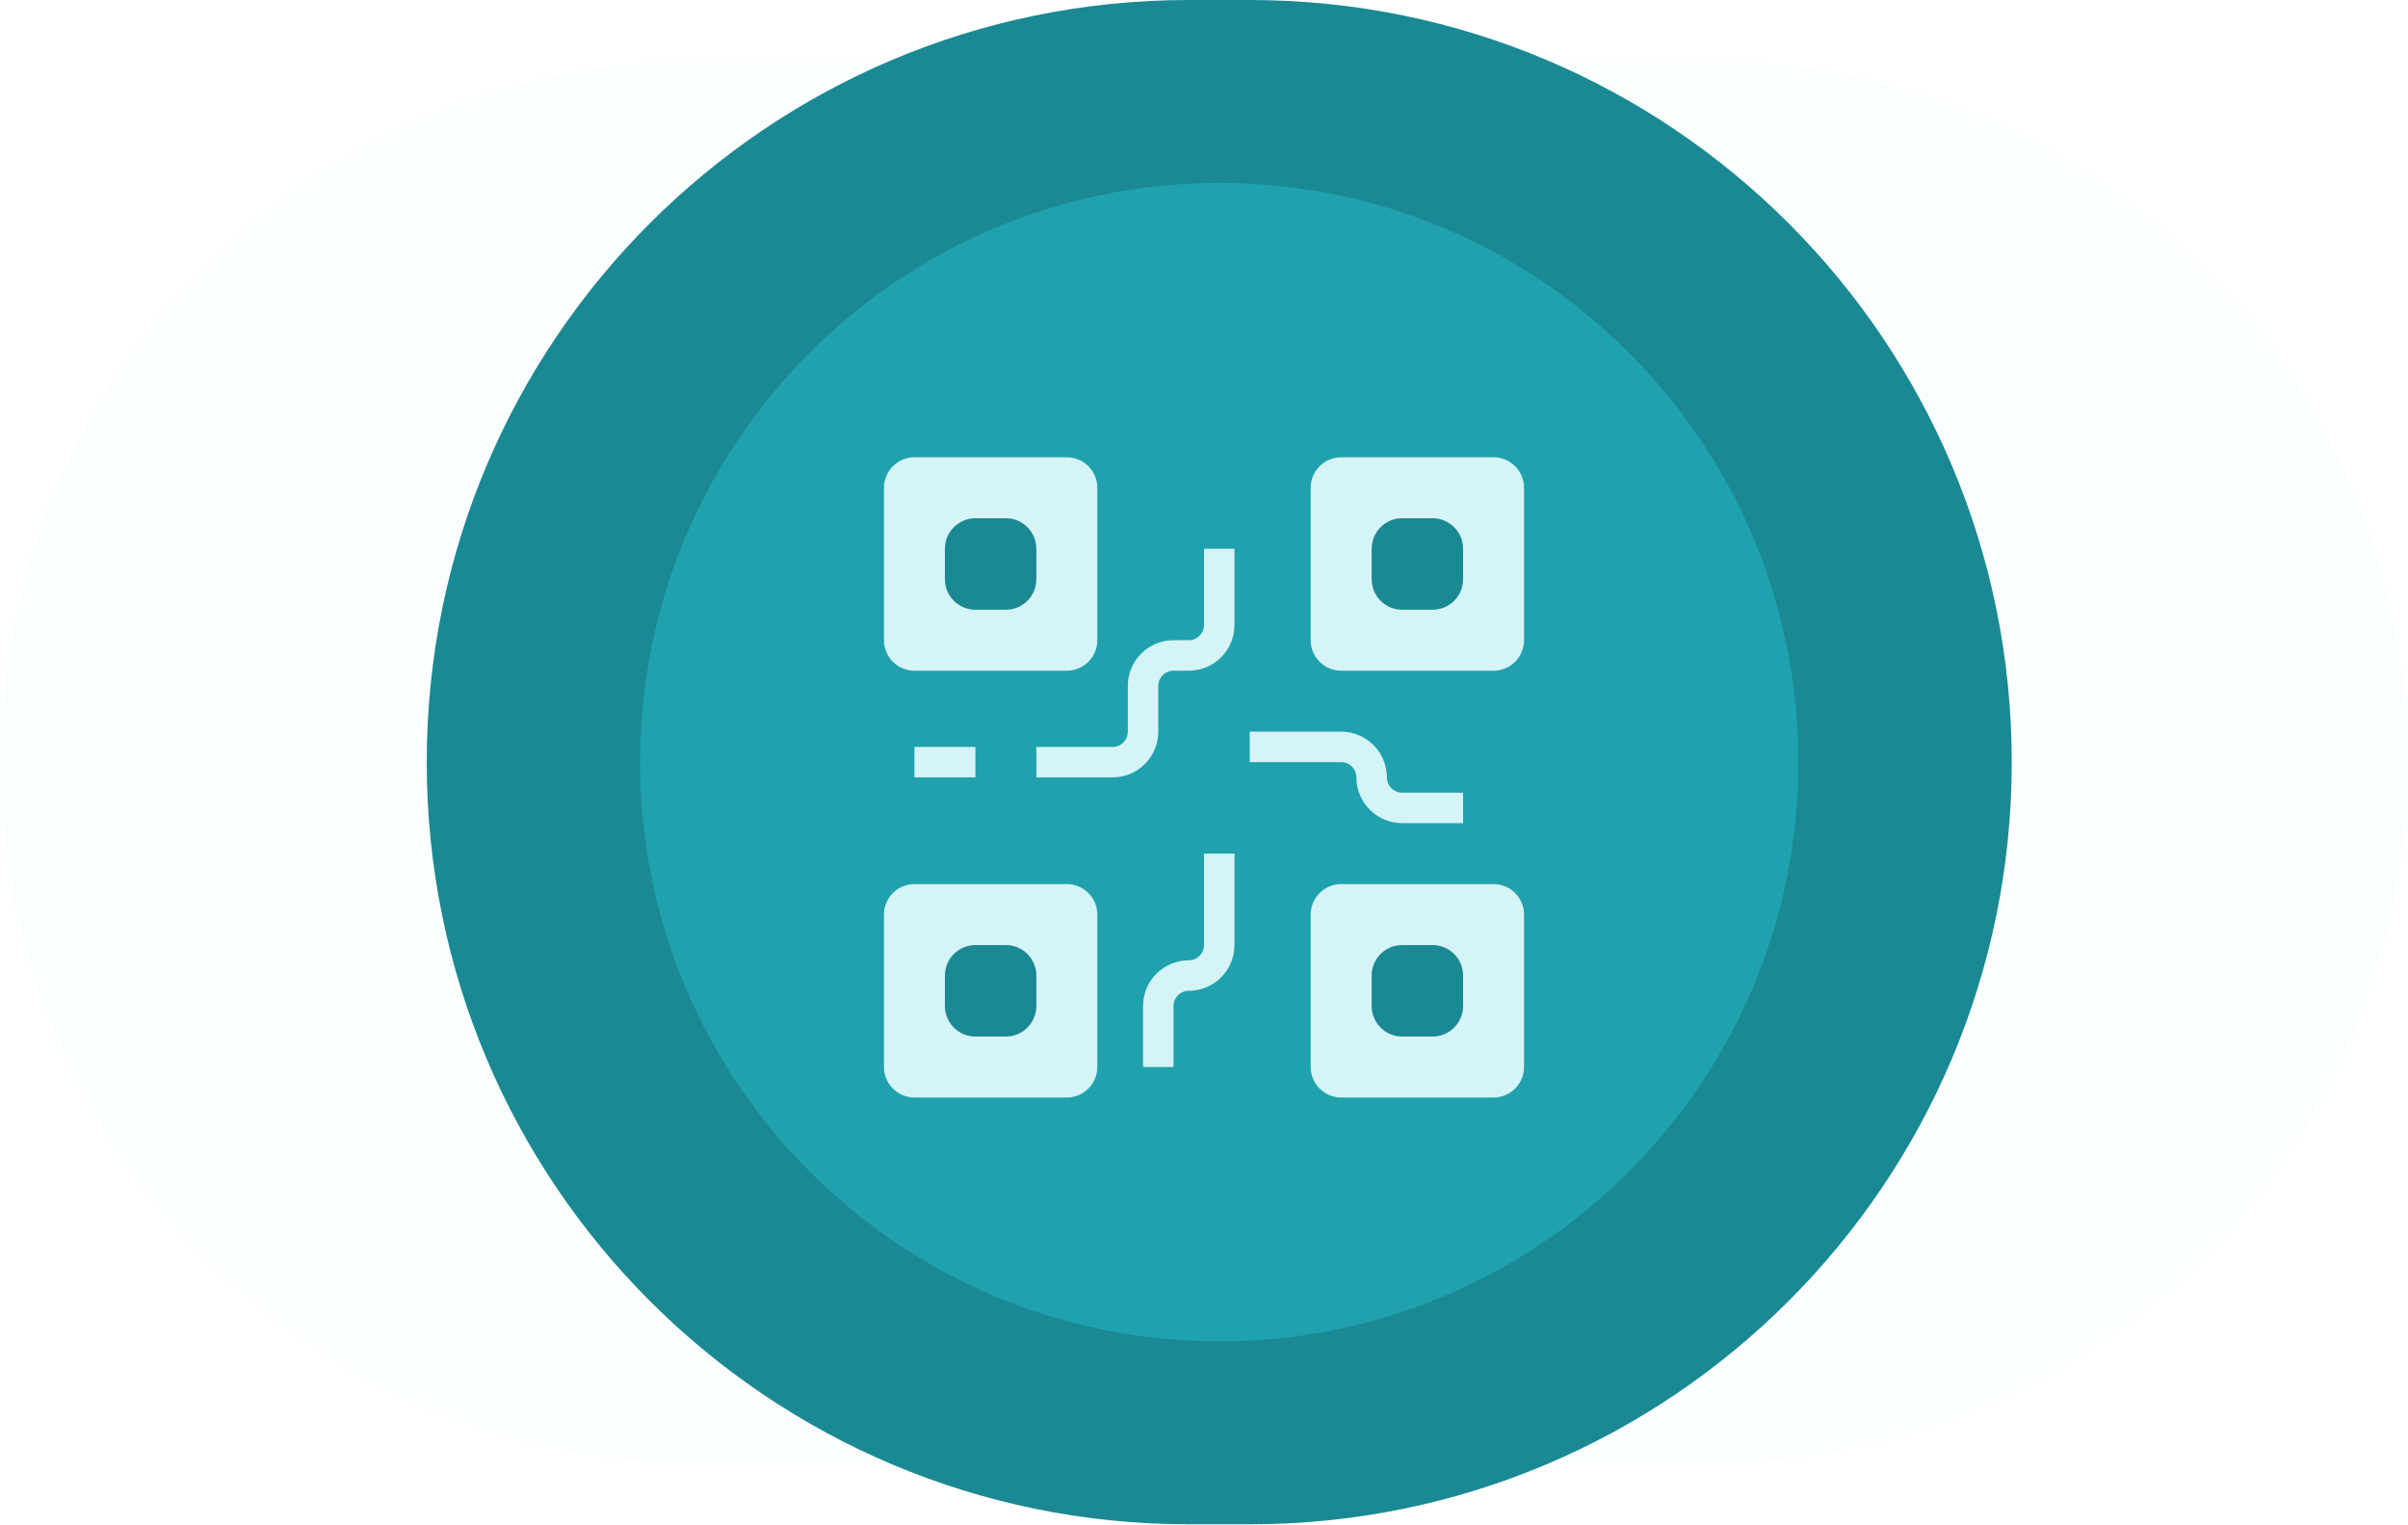
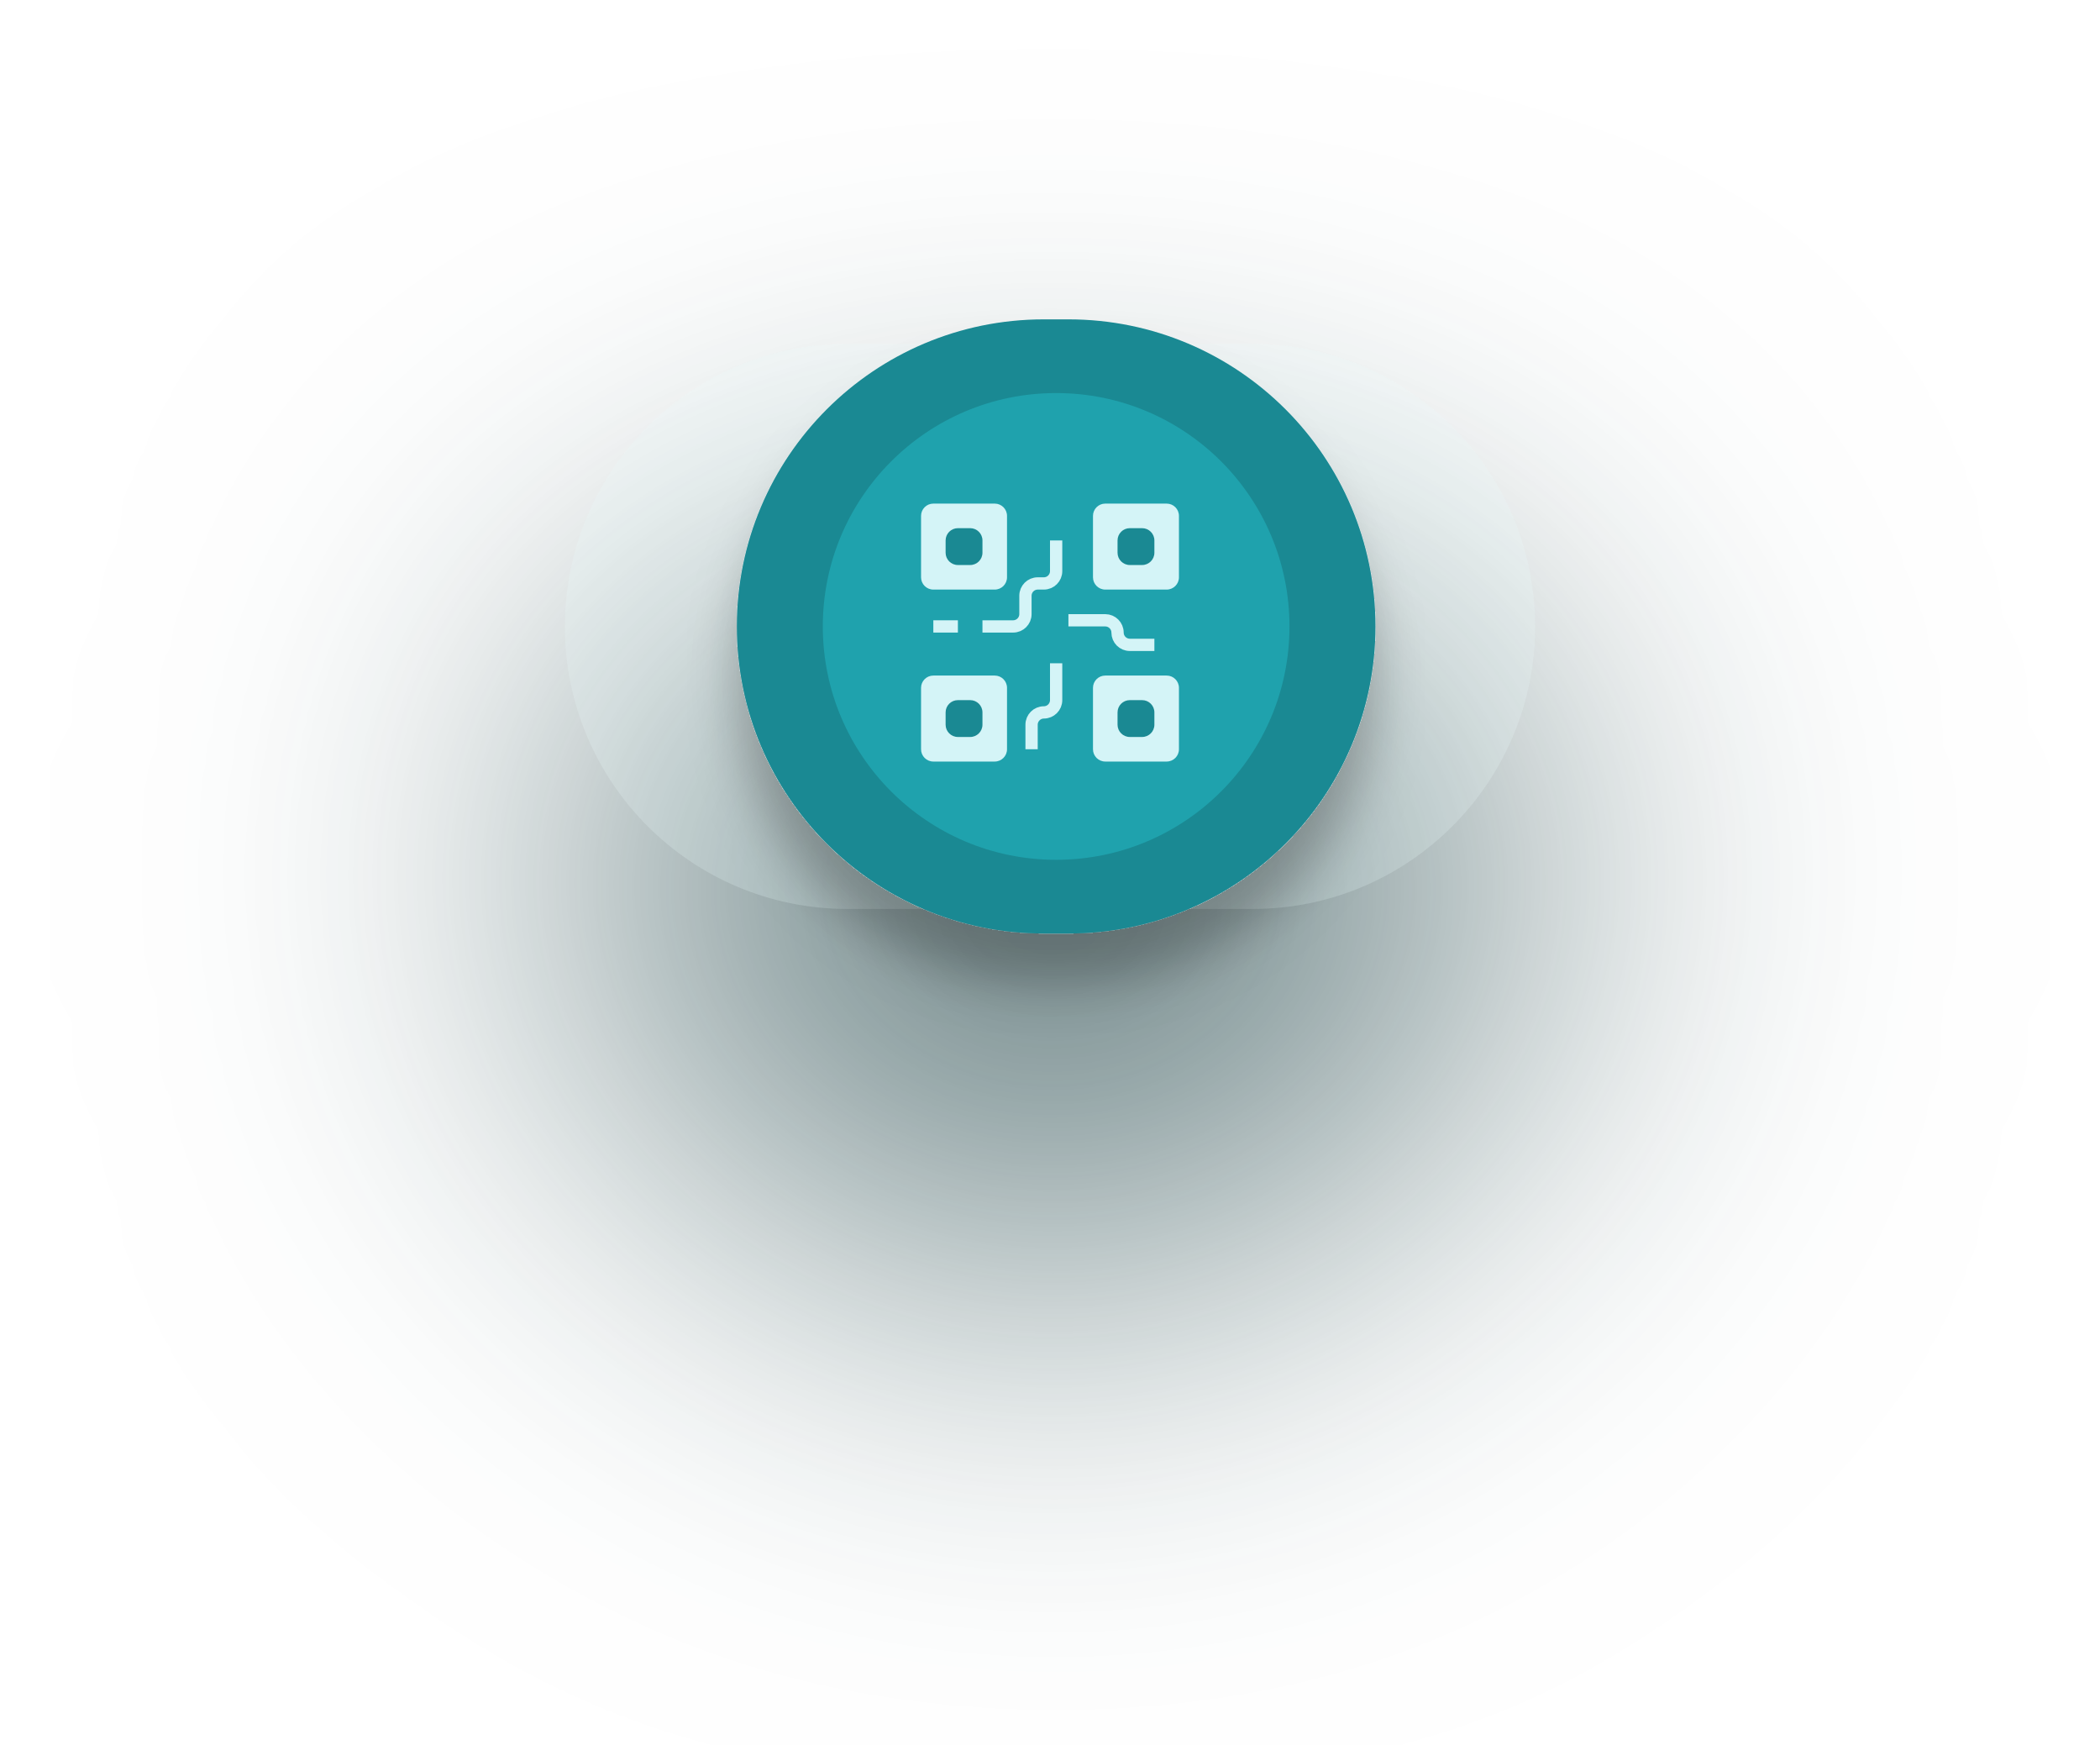
- <svg xmlns="http://www.w3.org/2000/svg" width="79" height="50" viewBox="0 0 79 50" fill="none">
-   <g filter="url(#filter0_b_339_153)">
-     <rect y="2" width="79" height="46" rx="23" fill="#D4F4F7" fill-opacity="0.12" />
+ <svg xmlns="http://www.w3.org/2000/svg" width="171" height="142" viewBox="0 0 171 142" fill="none">
+   <g filter="url(#filter0_d_339_153)">
+     <g filter="url(#filter1_b_339_153)">
+       <rect x="46" y="28" width="79" height="46" rx="23" fill="#D4F4F7" fill-opacity="0.12" />
+     </g>
+     <g filter="url(#filter2_d_339_153)">
+       <rect x="60" y="26" width="52" height="50" rx="25" fill="#1A8993" />
+     </g>
+     <circle cx="86" cy="51" r="19" fill="#1FA2AD" />
  </g>
-   <rect x="14" width="52" height="50" rx="25" fill="#1A8993" />
-   <circle cx="40" cy="25" r="19" fill="#1FA2AD" />
-   <path d="M48 26.5H46C45.448 26.5 45 26.052 45 25.5V25.5C45 24.948 44.552 24.5 44 24.5H43H41" stroke="#D4F4F7" />
-   <path d="M32 25H30" stroke="#D4F4F7" />
-   <path d="M38 35L38 33C38 32.448 38.448 32 39 32V32C39.552 32 40 31.552 40 31L40 30L40 28" stroke="#D4F4F7" />
-   <rect x="29" y="15" width="7" height="7" rx="1" fill="#D4F4F7" />
-   <rect x="31" y="17" width="3" height="3" rx="1" fill="#1A8993" />
-   <rect x="43" y="15" width="7" height="7" rx="1" fill="#D4F4F7" />
-   <rect x="43" y="29" width="7" height="7" rx="1" fill="#D4F4F7" />
-   <rect x="29" y="29" width="7" height="7" rx="1" fill="#D4F4F7" />
-   <rect x="45" y="17" width="3" height="3" rx="1" fill="#1A8993" />
-   <rect x="31" y="31" width="3" height="3" rx="1" fill="#1A8993" />
-   <rect x="45" y="31" width="3" height="3" rx="1" fill="#1A8993" />
-   <path d="M40 18V20.5C40 21.052 39.552 21.5 39 21.5H38.5C37.948 21.5 37.5 21.948 37.5 22.5V24C37.5 24.552 37.052 25 36.5 25H34" stroke="#D4F4F7" />
+   <path d="M94 52.5H92C91.448 52.5 91 52.052 91 51.5V51.5C91 50.948 90.552 50.5 90 50.5H89H87" stroke="#D4F4F7" />
+   <path d="M78 51H76" stroke="#D4F4F7" />
+   <path d="M84 61L84 59C84 58.448 84.448 58 85 58V58C85.552 58 86 57.552 86 57L86 56L86 54" stroke="#D4F4F7" />
+   <rect x="75" y="41" width="7" height="7" rx="1" fill="#D4F4F7" />
+   <rect x="77" y="43" width="3" height="3" rx="1" fill="#1A8993" />
+   <rect x="89" y="41" width="7" height="7" rx="1" fill="#D4F4F7" />
+   <rect x="89" y="55" width="7" height="7" rx="1" fill="#D4F4F7" />
+   <rect x="75" y="55" width="7" height="7" rx="1" fill="#D4F4F7" />
+   <rect x="91" y="43" width="3" height="3" rx="1" fill="#1A8993" />
+   <rect x="77" y="57" width="3" height="3" rx="1" fill="#1A8993" />
+   <rect x="91" y="57" width="3" height="3" rx="1" fill="#1A8993" />
+   <path d="M86 44V46.5C86 47.052 85.552 47.5 85 47.5H84.5C83.948 47.5 83.5 47.948 83.5 48.5V50C83.5 50.552 83.052 51 82.5 51H80" stroke="#D4F4F7" />
  <defs>
-     <filter id="filter0_b_339_153" x="-4" y="-2" width="87" height="54" filterUnits="userSpaceOnUse" color-interpolation-filters="sRGB">
+     <filter id="filter0_d_339_153" x="0" y="0" width="171" height="142" filterUnits="userSpaceOnUse" color-interpolation-filters="sRGB">
+       <feFlood flood-opacity="0" result="BackgroundImageFix" />
+       <feColorMatrix in="SourceAlpha" type="matrix" values="0 0 0 0 0 0 0 0 0 0 0 0 0 0 0 0 0 0 127 0" result="hardAlpha" />
+       <feOffset dy="20" />
+       <feGaussianBlur stdDeviation="23" />
+       <feColorMatrix type="matrix" values="0 0 0 0 0.032 0 0 0 0 0.188 0 0 0 0 0.202 0 0 0 0.6 0" />
+       <feBlend mode="normal" in2="BackgroundImageFix" result="effect1_dropShadow_339_153" />
+       <feBlend mode="normal" in="SourceGraphic" in2="effect1_dropShadow_339_153" result="shape" />
+     </filter>
+     <filter id="filter1_b_339_153" x="42" y="24" width="87" height="54" filterUnits="userSpaceOnUse" color-interpolation-filters="sRGB">
      <feFlood flood-opacity="0" result="BackgroundImageFix" />
      <feGaussianBlur in="BackgroundImage" stdDeviation="2" />
      <feComposite in2="SourceAlpha" operator="in" result="effect1_backgroundBlur_339_153" />
      <feBlend mode="normal" in="SourceGraphic" in2="effect1_backgroundBlur_339_153" result="shape" />
    </filter>
+     <filter id="filter2_d_339_153" x="56" y="26" width="60" height="58" filterUnits="userSpaceOnUse" color-interpolation-filters="sRGB">
+       <feFlood flood-opacity="0" result="BackgroundImageFix" />
+       <feColorMatrix in="SourceAlpha" type="matrix" values="0 0 0 0 0 0 0 0 0 0 0 0 0 0 0 0 0 0 127 0" result="hardAlpha" />
+       <feOffset dy="4" />
+       <feGaussianBlur stdDeviation="2" />
+       <feComposite in2="hardAlpha" operator="out" />
+       <feColorMatrix type="matrix" values="0 0 0 0 0 0 0 0 0 0 0 0 0 0 0 0 0 0 0.25 0" />
+       <feBlend mode="normal" in2="BackgroundImageFix" result="effect1_dropShadow_339_153" />
+       <feBlend mode="normal" in="SourceGraphic" in2="effect1_dropShadow_339_153" result="shape" />
+     </filter>
  </defs>
</svg>
